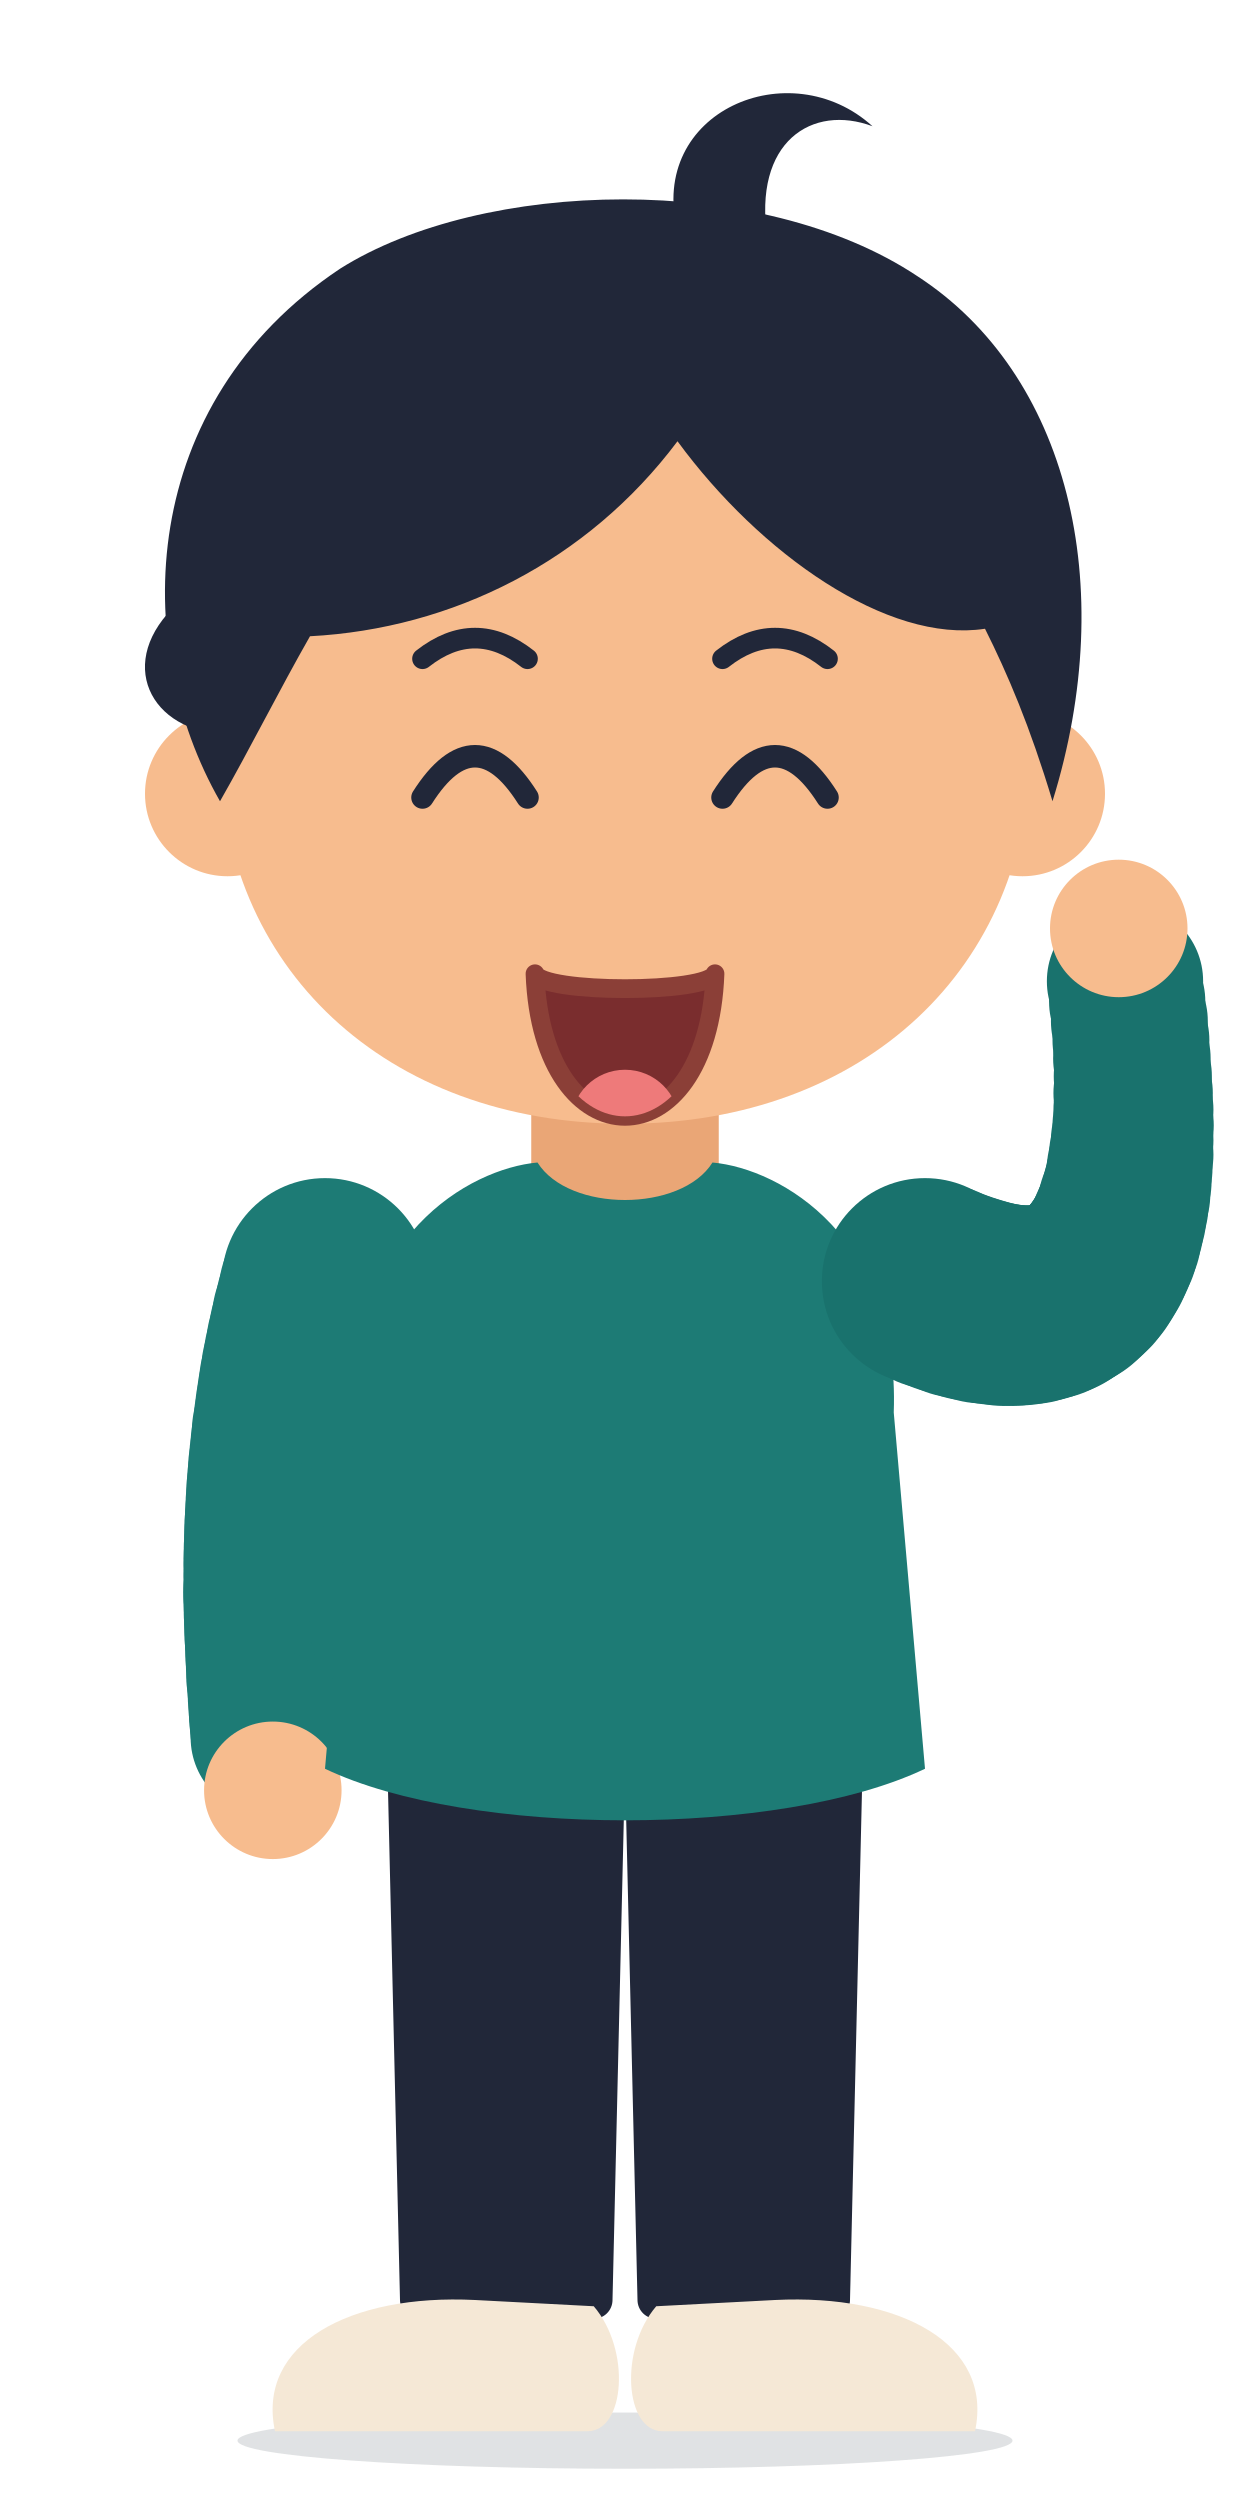
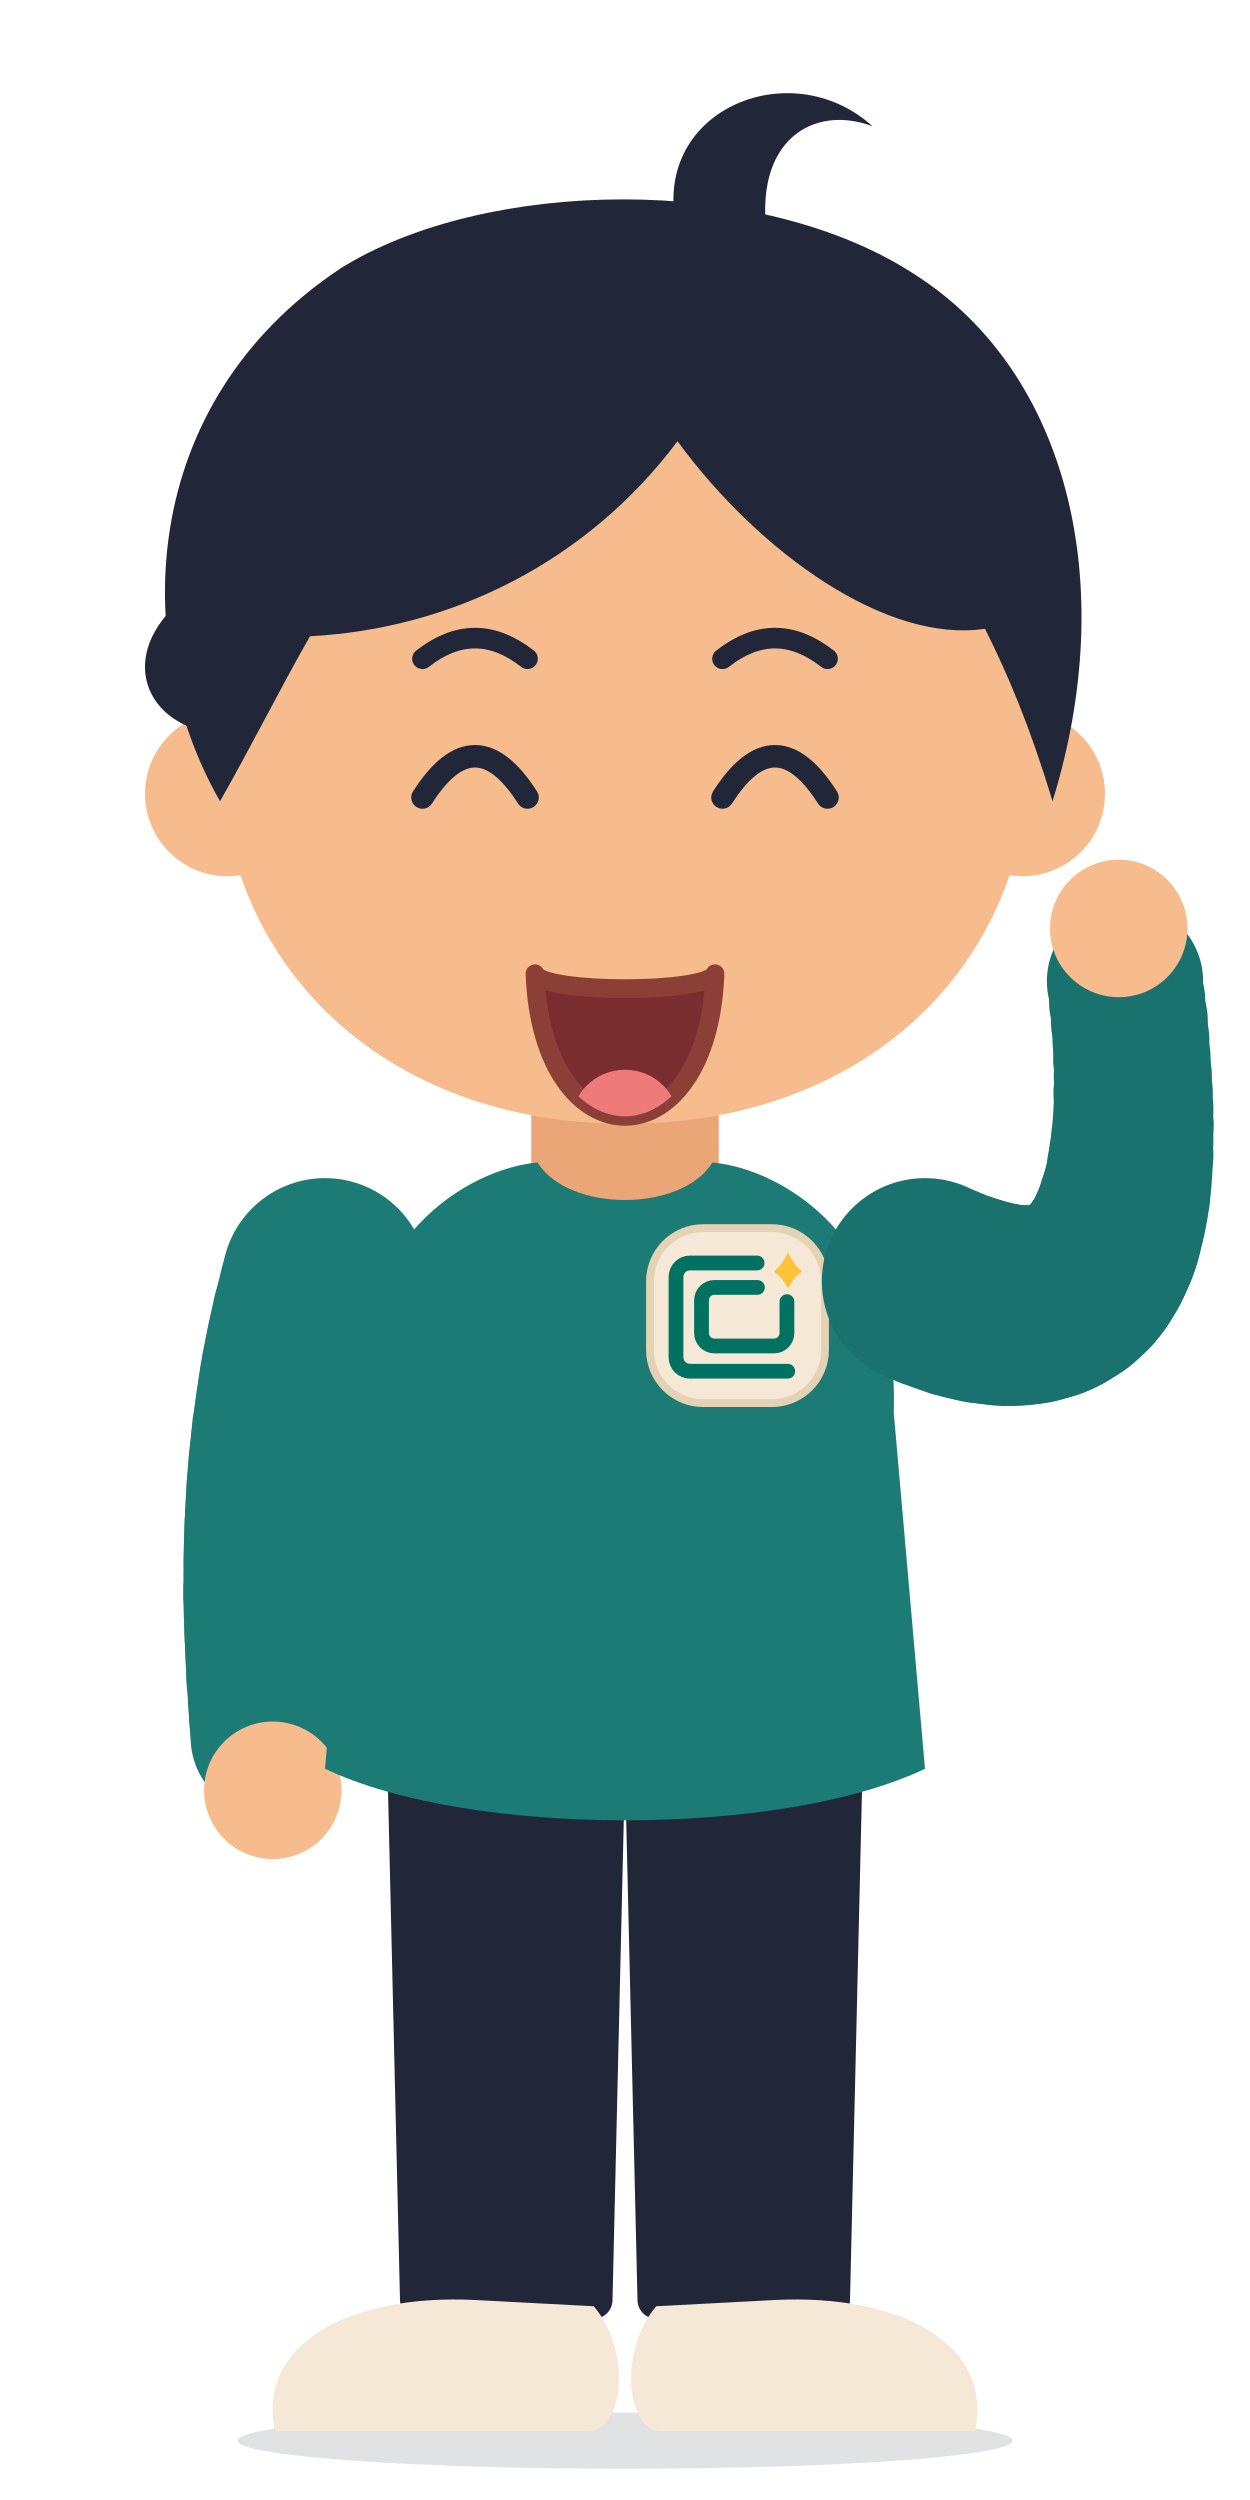
<svg xmlns="http://www.w3.org/2000/svg" viewBox="0 0 400 800" role="img" aria-label="Raka">
  <ellipse cx="200" cy="781" rx="124" ry="9" fill="#10212B" opacity=".13" />
  <path d="M130 566L194 566L190 736L134 736Z" fill="#212739" stroke="#212739" stroke-width="12" stroke-linejoin="round" />
  <path d="M206 566L270 566L266 736L210 736Z" fill="#212739" stroke="#212739" stroke-width="12" stroke-linejoin="round" />
  <path d="M88 778C82 750 112 734 152 736L190 738C202 752 200 778 188 778Z" fill="#F5E8D6" />
  <path d="M312 778C318 750 288 734 248 736L210 738C198 752 200 778 212 778Z" fill="#F5E8D6" />
  <g class="raka-body" transform="translate(0 0) rotate(0 200 580)">
    <g class="raka-arm-L" fill="#1d7b75">
      <circle cx="104" cy="410" r="33" />
      <circle cx="102.9" cy="414.1" r="33" />
      <circle cx="101.8" cy="418.2" r="32.9" />
      <circle cx="100.7" cy="422.3" r="32.9" />
      <circle cx="99.7" cy="426.4" r="32.8" />
      <circle cx="98.7" cy="430.4" r="32.7" />
      <circle cx="97.7" cy="434.4" r="32.5" />
      <circle cx="96.8" cy="438.4" r="32.4" />
      <circle cx="95.9" cy="442.4" r="32.2" />
      <circle cx="95.1" cy="446.3" r="32" />
      <circle cx="94.3" cy="450.3" r="31.8" />
      <circle cx="93.5" cy="454.1" r="31.5" />
      <circle cx="92.7" cy="458" r="31.3" />
      <circle cx="92" cy="461.8" r="31" />
      <circle cx="91.3" cy="465.7" r="30.7" />
      <circle cx="90.7" cy="469.4" r="30.5" />
      <circle cx="90.1" cy="473.2" r="30.2" />
      <circle cx="89.5" cy="476.9" r="29.9" />
      <circle cx="89" cy="480.7" r="29.6" />
      <circle cx="88.5" cy="484.3" r="29.3" />
      <circle cx="88" cy="488" r="29" />
      <circle cx="87.6" cy="491.6" r="28.7" />
      <circle cx="87.2" cy="495.3" r="28.4" />
      <circle cx="86.8" cy="498.8" r="28.1" />
      <circle cx="86.5" cy="502.4" r="27.8" />
      <circle cx="86.2" cy="505.9" r="27.5" />
      <circle cx="85.9" cy="509.5" r="27.3" />
      <circle cx="85.7" cy="512.9" r="27" />
      <circle cx="85.5" cy="516.4" r="26.7" />
      <circle cx="85.4" cy="519.8" r="26.5" />
      <circle cx="85.3" cy="523.3" r="26.3" />
      <circle cx="85.2" cy="526.6" r="26" />
      <circle cx="85.1" cy="530" r="25.8" />
      <circle cx="85.1" cy="533.3" r="25.6" />
      <circle cx="85.1" cy="536.7" r="25.5" />
      <circle cx="85.2" cy="539.9" r="25.3" />
      <circle cx="85.3" cy="543.2" r="25.2" />
      <circle cx="85.4" cy="546.4" r="25.1" />
      <circle cx="85.6" cy="549.7" r="25.1" />
      <circle cx="85.8" cy="552.8" r="25" />
      <circle cx="86" cy="556" r="25" />
      <circle cx="87.3" cy="572.9" r="22" fill="#F7BC8E" />
    </g>
    <rect x="170" y="336" width="60" height="62" rx="16" fill="#EAA676" />
    <g transform="translate(200 580) scale(1 1) translate(-200 -580)">
      <path d="M114 452C112 396 150 374 172 372C182 388 218 388 228 372C250 374 288 396 286 452L296 566C250 588 150 588 104 566Z" fill="#1D7B75" />
+     </g>
+     <g class="raka-patch">
+       <rect x="208" y="393" width="56" height="56" rx="17" fill="#F5E8D6" stroke="#E4D2B4" stroke-width="2.5" />
+       <g transform="translate(236 421) scale(0.1719) translate(-128 -128)">
+         <g fill="none" stroke="#017162" stroke-width="27.5" stroke-linecap="round" stroke-linejoin="round">
+           <path d="M164.5 30H39.5A26 26 0 0 0 13.5 56V205.5A26 26 0 0 0 39.5 231.5H221.5" />
+           <path d="M165 75.5H85A24 24 0 0 0 61 99.5V160.5A24 24 0 0 0 85 184.5H196A24 24 0 0 0 220 160.5V102" />
+         </g>
+         <path d="M222 10Q231 31 248 46Q231 58 222 78Q213 58 196 46Q213 31 222 10Z" fill="#FBC23A" />
+       </g>
    </g>
    <g class="raka-head" transform="translate(200 362) rotate(0) scale(1.2) translate(-200 -306)">
      <circle cx="94" cy="216" r="22" fill="#F7BC8E" />
      <circle cx="306" cy="216" r="22" fill="#F7BC8E" />
      <path d="M200 92C270 92 308 138 308 204C308 262 264 304 200 304C136 304 92 262 92 204C92 138 130 92 200 92Z" fill="#F7BC8E" />
      <g transform="translate(200 0) scale(1 1) translate(-200 0)">
        <path d="M146 187Q160 176 174 187" fill="none" stroke="#212739" stroke-width="5.5" stroke-linecap="round" transform="translate(0 -7) rotate(0 160 184)" />
        <path d="M226 187Q240 176 254 187" fill="none" stroke="#212739" stroke-width="5.5" stroke-linecap="round" transform="translate(0 -7) rotate(0 240 184)" />
        <ellipse cx="160" cy="212" rx="10" ry="1.8" fill="#212739" opacity="0" />
        <path d="M146 217Q160 195 174 217" fill="none" stroke="#212739" stroke-width="6" stroke-linecap="round" opacity="1" />
        <ellipse cx="240" cy="212" rx="10" ry="1.8" fill="#212739" opacity="0" />
        <path d="M226 217Q240 195 254 217" fill="none" stroke="#212739" stroke-width="6" stroke-linecap="round" opacity="1" />
        <g transform="translate(200 264)">
          <defs>
            <clipPath id="raka-sapa-mc">
              <path d="M-24 0C-22.1 5.3 22.1 5.3 24 0C22.1 50.7 -22.1 50.7 -24 0Z" />
            </clipPath>
          </defs>
          <path d="M-24 0C-22.1 5.3 22.1 5.3 24 0C22.1 50.7 -22.1 50.7 -24 0Z" fill="#7A2D2E" fill-opacity="1" stroke="#8B3F37" stroke-width="5" stroke-linejoin="round" />
          <ellipse cx="0" cy="39.9" rx="14.4" ry="14.3" fill="#EE7A7A" clip-path="url(#raka-sapa-mc)" opacity="1" />
        </g>
      </g>
      <g transform="translate(0 0)" fill="#212739">
        <path d="M92 218C68 176 70 112 124 76C162 52 236 50 278 78C318 104 332 160 314 218C308 198 302 184 296 172C270 176 236 152 214 122C190 154 154 172 116 174C108 188 100 204 92 218Z" />
        <path d="M98 200C76 202 64 184 78 168C80 180 88 184 102 184Z" />
        <path d="M214 66C206 34 244 18 266 38C250 32 234 42 238 68Z" />
      </g>
    </g>
    <g class="raka-arm-R" fill="#19726d">
      <circle cx="296" cy="410" r="33" />
      <circle cx="299.9" cy="411.7" r="33" />
      <circle cx="303.8" cy="413.2" r="32.9" />
      <circle cx="307.5" cy="414.5" r="32.9" />
      <circle cx="311" cy="415.5" r="32.8" />
      <circle cx="314.5" cy="416.4" r="32.7" />
      <circle cx="317.8" cy="417" r="32.5" />
      <circle cx="321.1" cy="417.5" r="32.4" />
      <circle cx="324.2" cy="417.7" r="32.2" />
      <circle cx="327.1" cy="417.7" r="32" />
      <circle cx="330" cy="417.5" r="31.8" />
      <circle cx="332.7" cy="417.1" r="31.5" />
      <circle cx="335.4" cy="416.5" r="31.3" />
      <circle cx="337.9" cy="415.7" r="31" />
      <circle cx="340.2" cy="414.6" r="30.7" />
      <circle cx="342.5" cy="413.4" r="30.5" />
      <circle cx="344.6" cy="411.9" r="30.2" />
      <circle cx="346.7" cy="410.3" r="29.9" />
      <circle cx="348.6" cy="408.4" r="29.6" />
      <circle cx="350.3" cy="406.3" r="29.3" />
      <circle cx="352" cy="404" r="29" />
      <circle cx="353.5" cy="401.5" r="28.7" />
      <circle cx="355" cy="398.8" r="28.4" />
      <circle cx="356.3" cy="395.9" r="28.1" />
      <circle cx="357.4" cy="392.7" r="27.8" />
      <circle cx="358.5" cy="389.4" r="27.5" />
      <circle cx="359.4" cy="385.8" r="27.3" />
      <circle cx="360.3" cy="382.1" r="27" />
      <circle cx="361" cy="378.1" r="26.7" />
      <circle cx="361.5" cy="373.9" r="26.5" />
      <circle cx="362" cy="369.5" r="26.3" />
      <circle cx="362.3" cy="364.9" r="26" />
      <circle cx="362.6" cy="360.1" r="25.8" />
      <circle cx="362.7" cy="355.1" r="25.6" />
      <circle cx="362.6" cy="349.8" r="25.5" />
      <circle cx="362.5" cy="344.4" r="25.3" />
      <circle cx="362.2" cy="338.7" r="25.2" />
      <circle cx="361.9" cy="332.9" r="25.1" />
      <circle cx="361.4" cy="326.8" r="25.1" />
      <circle cx="360.7" cy="320.5" r="25" />
      <circle cx="360" cy="314" r="25" />
      <circle cx="358" cy="297.1" r="22" fill="#F7BC8E" />
    </g>
  </g>
</svg>
